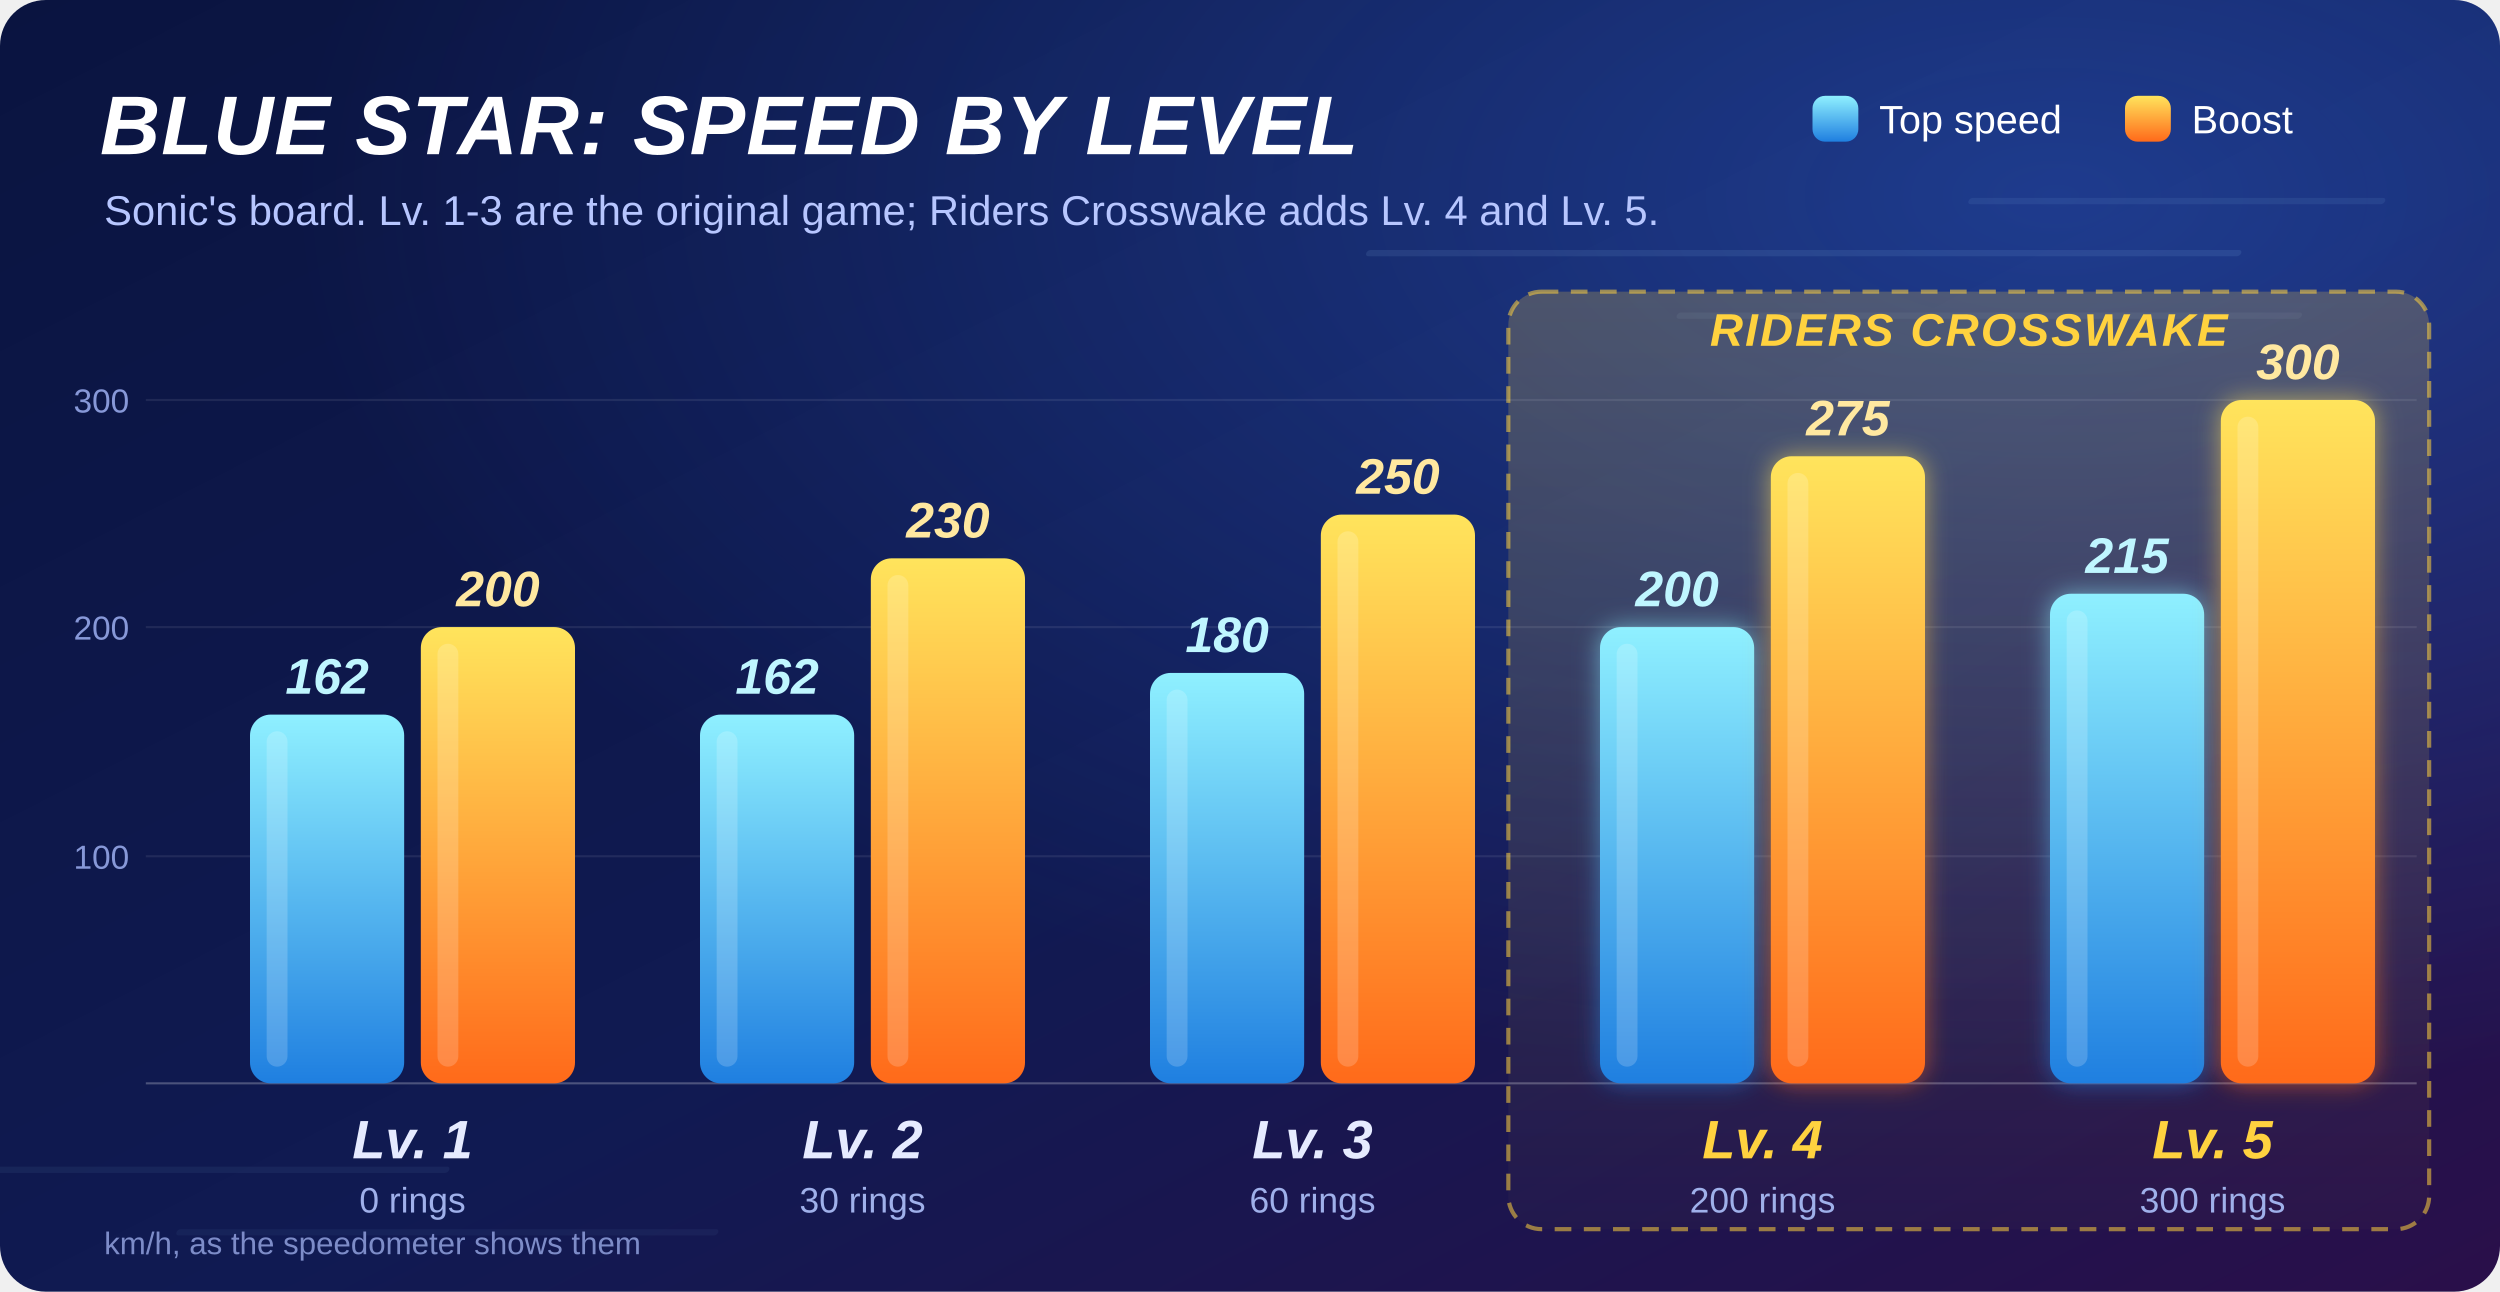
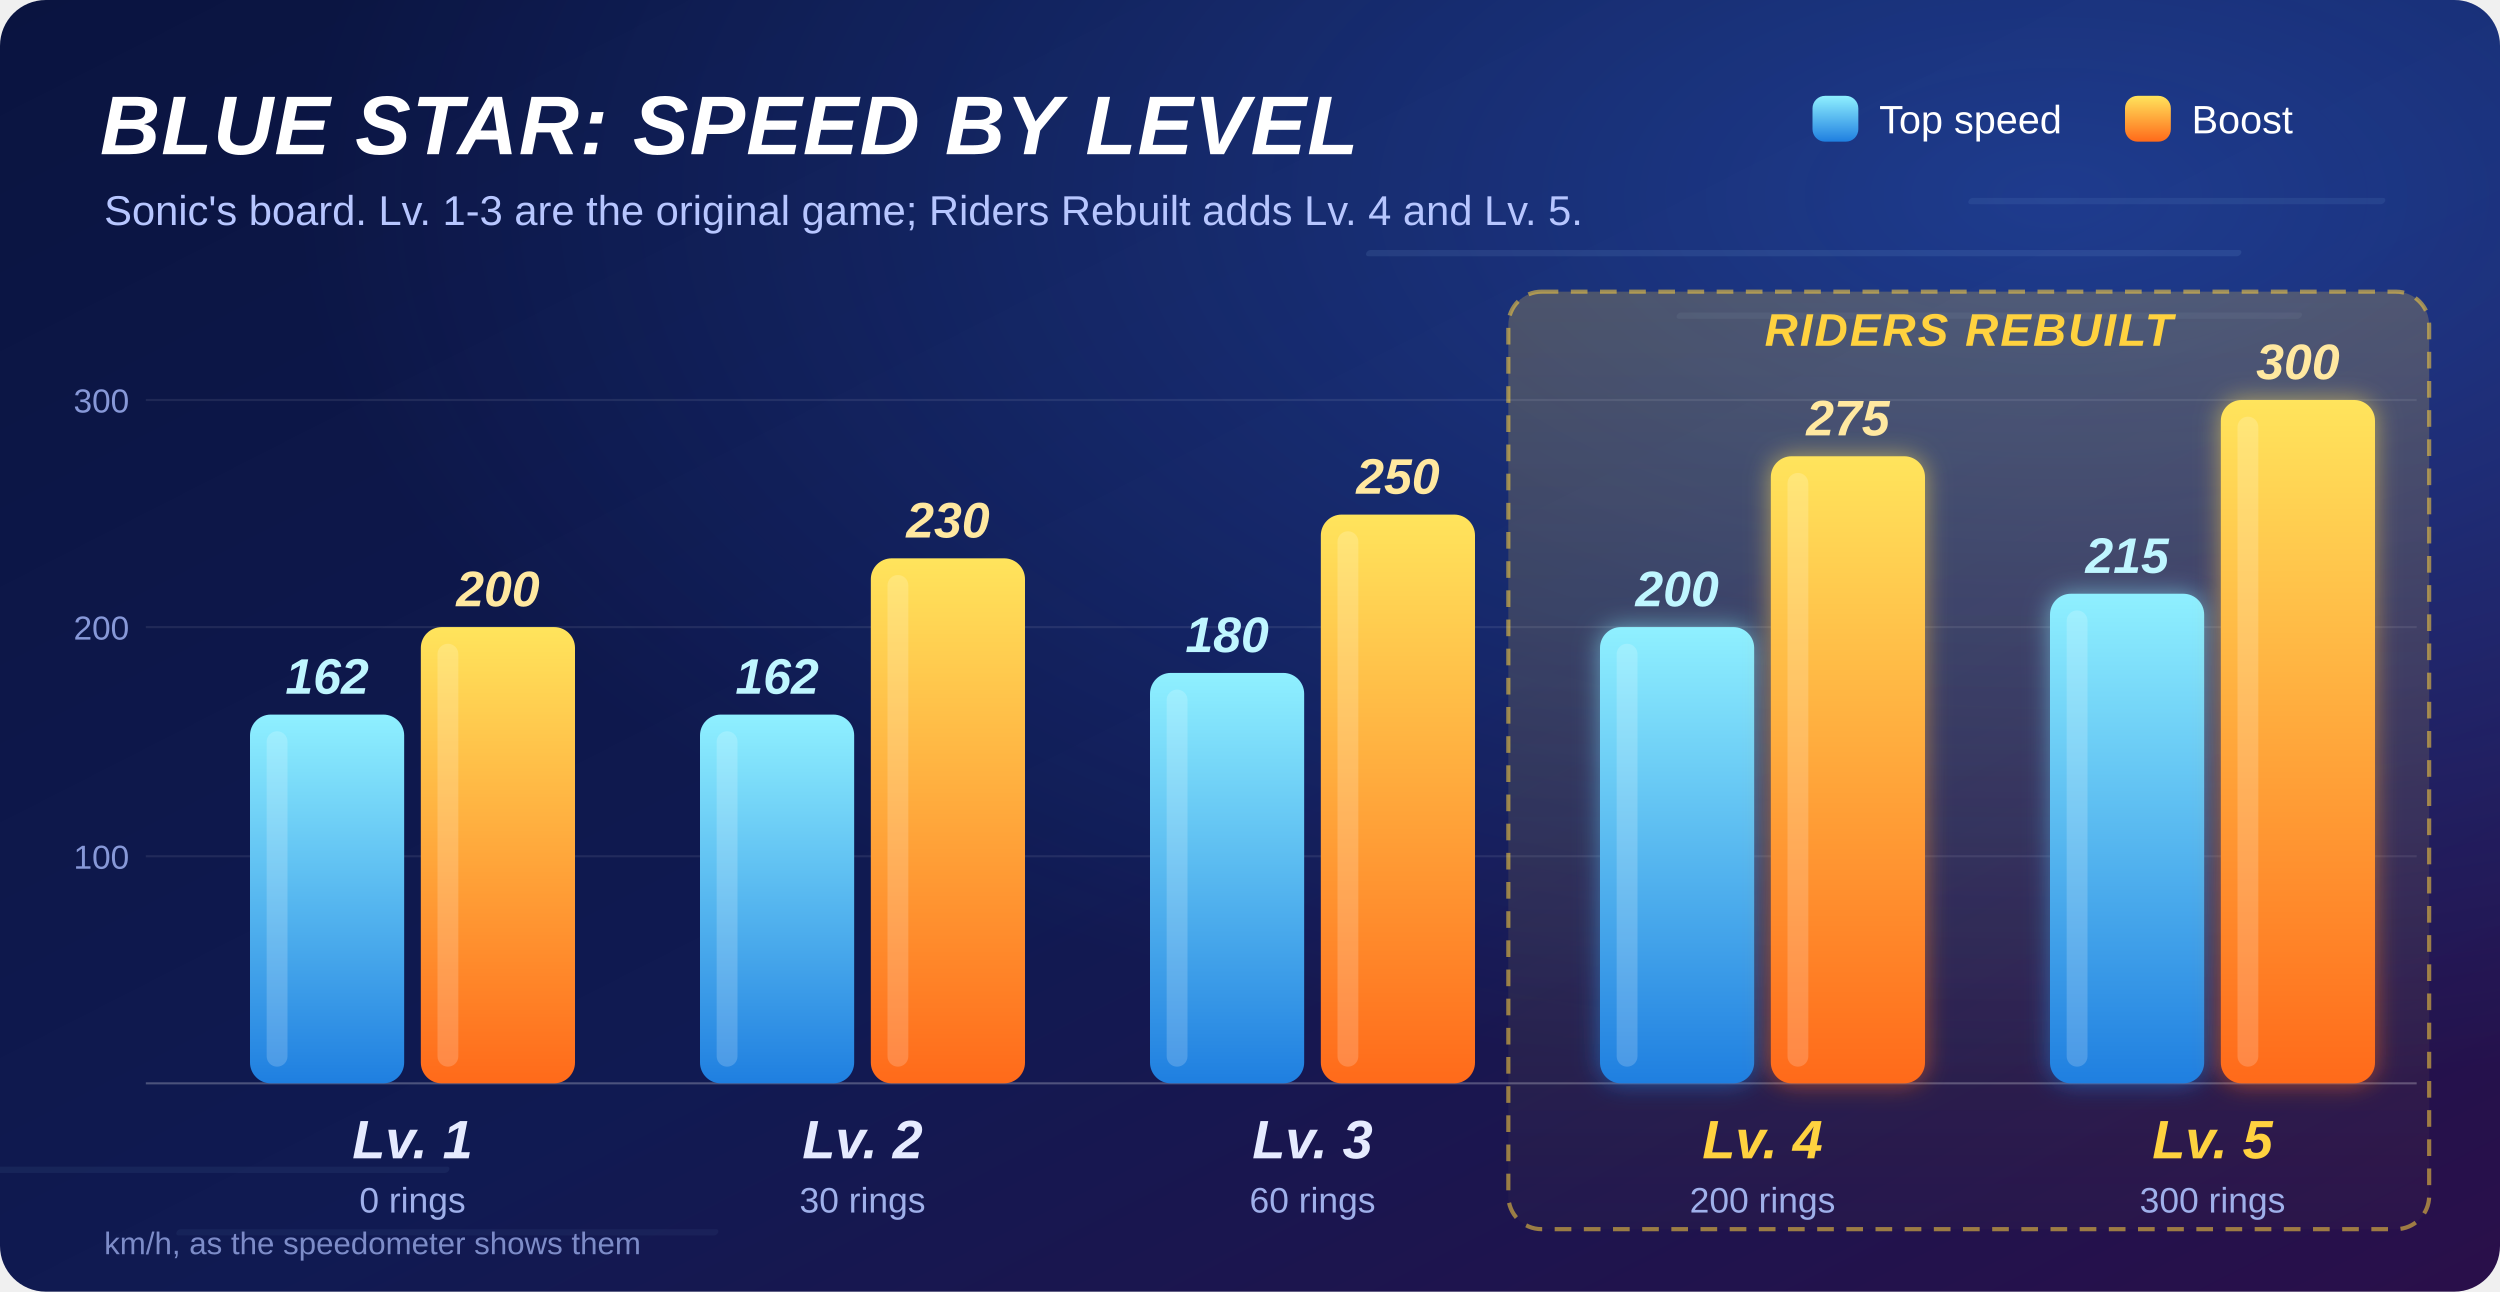
<svg xmlns="http://www.w3.org/2000/svg" width="1200" height="620" viewBox="0 0 1200 620">
  <defs>
    <linearGradient id="bg" x1="0" y1="0" x2="1" y2="1">
      <stop offset="0" stop-color="#0a1440" />
      <stop offset="0.55" stop-color="#101a52" />
      <stop offset="1" stop-color="#2a0f4a" />
    </linearGradient>
    <radialGradient id="glow" cx="0.82" cy="0.15" r="0.7">
      <stop offset="0" stop-color="#3a7bff" stop-opacity="0.35" />
      <stop offset="1" stop-color="#3a7bff" stop-opacity="0" />
    </radialGradient>
    <linearGradient id="top" x1="0" y1="0" x2="0" y2="1">
      <stop offset="0" stop-color="#8ff0ff" />
      <stop offset="1" stop-color="#1f7fe0" />
    </linearGradient>
    <linearGradient id="boost" x1="0" y1="0" x2="0" y2="1">
      <stop offset="0" stop-color="#ffe45c" />
      <stop offset="1" stop-color="#ff6a1a" />
    </linearGradient>
    <linearGradient id="plus" x1="0" y1="0" x2="0" y2="1">
      <stop offset="0" stop-color="#ffd23f" stop-opacity="0.22" />
      <stop offset="1" stop-color="#ffd23f" stop-opacity="0.02" />
    </linearGradient>
    <linearGradient id="area" x1="0" y1="0" x2="0" y2="1">
      <stop offset="0" stop-color="#4fd8ff" stop-opacity="0.45" />
      <stop offset="1" stop-color="#4fd8ff" stop-opacity="0" />
    </linearGradient>
    <filter id="soft" x="-20%" y="-20%" width="140%" height="140%">
      <feGaussianBlur stdDeviation="6" />
    </filter>
  </defs>
  <rect width="1200" height="620" rx="22" fill="url(#bg)" />
  <rect width="1200" height="620" rx="22" fill="url(#glow)" />
  <rect x="700" y="120" width="420" height="3" rx="1.5" fill="#9fd8ff" opacity="0.1" transform="skewX(-20)" />
  <rect x="860" y="150" width="300" height="3" rx="1.5" fill="#9fd8ff" opacity="0.07" transform="skewX(-20)" />
  <rect x="40" y="560" width="380" height="3" rx="1.5" fill="#9fd8ff" opacity="0.06" transform="skewX(-20)" />
  <rect x="300" y="590" width="260" height="3" rx="1.5" fill="#9fd8ff" opacity="0.05" transform="skewX(-20)" />
  <rect x="980" y="95" width="200" height="3" rx="1.5" fill="#9fd8ff" opacity="0.08" transform="skewX(-20)" />
  <text x="48" y="74" font-family="'Arial Black', 'Segoe UI Black', Impact, 'Helvetica Neue', Arial, sans-serif" font-size="40" font-style="italic" font-weight="900" fill="#ffffff" letter-spacing="0.5">BLUE STAR: SPEED BY LEVEL</text>
-   <text x="50" y="108" font-family="'Segoe UI', 'Helvetica Neue', Arial, sans-serif" font-size="20" fill="#b7c6ff">Sonic's board. Lv. 1-3 are the original game; Riders Crosswake adds Lv. 4 and Lv. 5.</text>
+   <text x="50" y="108" font-family="'Segoe UI', 'Helvetica Neue', Arial, sans-serif" font-size="20" fill="#b7c6ff">Sonic's board. Lv. 1-3 are the original game; Riders Rebuilt adds Lv. 4 and Lv. 5.</text>
  <rect x="724" y="140" width="442" height="450" rx="16" fill="url(#plus)" stroke="#ffd23f" stroke-opacity="0.55" stroke-width="2" stroke-dasharray="8 6" />
-   <text x="945" y="166" font-family="'Arial Black', 'Segoe UI Black', Impact, 'Helvetica Neue', Arial, sans-serif" font-size="22" font-style="italic" font-weight="900" fill="#ffd23f" text-anchor="middle" letter-spacing="1">RIDERS CROSSWAKE</text>
+   <text x="945" y="166" font-family="'Arial Black', 'Segoe UI Black', Impact, 'Helvetica Neue', Arial, sans-serif" font-size="22" font-style="italic" font-weight="900" fill="#ffd23f" text-anchor="middle" letter-spacing="1">RIDERS REBUILT</text>
  <line x1="70" y1="411" x2="1160" y2="411" stroke="#ffffff" stroke-opacity="0.08" />
  <text x="62" y="417" font-family="'Segoe UI', 'Helvetica Neue', Arial, sans-serif" font-size="16" fill="#8798d8" text-anchor="end">100</text>
  <line x1="70" y1="301" x2="1160" y2="301" stroke="#ffffff" stroke-opacity="0.08" />
  <text x="62" y="307" font-family="'Segoe UI', 'Helvetica Neue', Arial, sans-serif" font-size="16" fill="#8798d8" text-anchor="end">200</text>
  <line x1="70" y1="192" x2="1160" y2="192" stroke="#ffffff" stroke-opacity="0.08" />
  <text x="62" y="198" font-family="'Segoe UI', 'Helvetica Neue', Arial, sans-serif" font-size="16" fill="#8798d8" text-anchor="end">300</text>
  <line x1="70" y1="520" x2="1160" y2="520" stroke="#ffffff" stroke-opacity="0.25" />
  <rect x="120.0" y="343" width="74" height="177" rx="10" fill="url(#top)" />
  <rect x="128.0" y="351" width="10" height="161" rx="5" fill="#ffffff" opacity="0.18" />
  <text x="157.0" y="333" font-family="'Arial Black', 'Segoe UI Black', Impact, 'Helvetica Neue', Arial, sans-serif" font-size="24" font-style="italic" font-weight="900" fill="#bff6ff" text-anchor="middle">162</text>
  <rect x="202.0" y="301" width="74" height="219" rx="10" fill="url(#boost)" />
  <rect x="210.0" y="309" width="10" height="203" rx="5" fill="#ffffff" opacity="0.18" />
  <text x="239.0" y="291" font-family="'Arial Black', 'Segoe UI Black', Impact, 'Helvetica Neue', Arial, sans-serif" font-size="24" font-style="italic" font-weight="900" fill="#ffe8a0" text-anchor="middle">200</text>
  <text x="198.0" y="556" font-family="'Arial Black', 'Segoe UI Black', Impact, 'Helvetica Neue', Arial, sans-serif" font-size="26" font-style="italic" font-weight="900" fill="#e6ebff" text-anchor="middle">Lv. 1</text>
  <text x="198.0" y="582" font-family="'Segoe UI', 'Helvetica Neue', Arial, sans-serif" font-size="17" fill="#9fb0ea" text-anchor="middle">0 rings</text>
  <rect x="336.0" y="343" width="74" height="177" rx="10" fill="url(#top)" />
  <rect x="344.0" y="351" width="10" height="161" rx="5" fill="#ffffff" opacity="0.18" />
  <text x="373.0" y="333" font-family="'Arial Black', 'Segoe UI Black', Impact, 'Helvetica Neue', Arial, sans-serif" font-size="24" font-style="italic" font-weight="900" fill="#bff6ff" text-anchor="middle">162</text>
  <rect x="418.0" y="268" width="74" height="252" rx="10" fill="url(#boost)" />
  <rect x="426.0" y="276" width="10" height="236" rx="5" fill="#ffffff" opacity="0.18" />
  <text x="455.0" y="258" font-family="'Arial Black', 'Segoe UI Black', Impact, 'Helvetica Neue', Arial, sans-serif" font-size="24" font-style="italic" font-weight="900" fill="#ffe8a0" text-anchor="middle">230</text>
  <text x="414.0" y="556" font-family="'Arial Black', 'Segoe UI Black', Impact, 'Helvetica Neue', Arial, sans-serif" font-size="26" font-style="italic" font-weight="900" fill="#e6ebff" text-anchor="middle">Lv. 2</text>
  <text x="414.0" y="582" font-family="'Segoe UI', 'Helvetica Neue', Arial, sans-serif" font-size="17" fill="#9fb0ea" text-anchor="middle">30 rings</text>
  <rect x="552.0" y="323" width="74" height="197" rx="10" fill="url(#top)" />
  <rect x="560.0" y="331" width="10" height="181" rx="5" fill="#ffffff" opacity="0.18" />
  <text x="589.0" y="313" font-family="'Arial Black', 'Segoe UI Black', Impact, 'Helvetica Neue', Arial, sans-serif" font-size="24" font-style="italic" font-weight="900" fill="#bff6ff" text-anchor="middle">180</text>
  <rect x="634.0" y="247" width="74" height="273" rx="10" fill="url(#boost)" />
  <rect x="642.0" y="255" width="10" height="257" rx="5" fill="#ffffff" opacity="0.18" />
  <text x="671.0" y="237" font-family="'Arial Black', 'Segoe UI Black', Impact, 'Helvetica Neue', Arial, sans-serif" font-size="24" font-style="italic" font-weight="900" fill="#ffe8a0" text-anchor="middle">250</text>
  <text x="630.0" y="556" font-family="'Arial Black', 'Segoe UI Black', Impact, 'Helvetica Neue', Arial, sans-serif" font-size="26" font-style="italic" font-weight="900" fill="#e6ebff" text-anchor="middle">Lv. 3</text>
  <text x="630.0" y="582" font-family="'Segoe UI', 'Helvetica Neue', Arial, sans-serif" font-size="17" fill="#9fb0ea" text-anchor="middle">60 rings</text>
  <rect x="768.0" y="301" width="74" height="219" rx="10" fill="url(#top)" filter="url(#soft)" opacity="0.6" />
  <rect x="768.0" y="301" width="74" height="219" rx="10" fill="url(#top)" />
  <rect x="776.0" y="309" width="10" height="203" rx="5" fill="#ffffff" opacity="0.18" />
  <text x="805.0" y="291" font-family="'Arial Black', 'Segoe UI Black', Impact, 'Helvetica Neue', Arial, sans-serif" font-size="24" font-style="italic" font-weight="900" fill="#bff6ff" text-anchor="middle">200</text>
  <rect x="850.0" y="219" width="74" height="301" rx="10" fill="url(#boost)" filter="url(#soft)" opacity="0.6" />
  <rect x="850.0" y="219" width="74" height="301" rx="10" fill="url(#boost)" />
  <rect x="858.0" y="227" width="10" height="285" rx="5" fill="#ffffff" opacity="0.18" />
  <text x="887.0" y="209" font-family="'Arial Black', 'Segoe UI Black', Impact, 'Helvetica Neue', Arial, sans-serif" font-size="24" font-style="italic" font-weight="900" fill="#ffe8a0" text-anchor="middle">275</text>
  <text x="846.0" y="556" font-family="'Arial Black', 'Segoe UI Black', Impact, 'Helvetica Neue', Arial, sans-serif" font-size="26" font-style="italic" font-weight="900" fill="#ffd23f" text-anchor="middle">Lv. 4</text>
  <text x="846.0" y="582" font-family="'Segoe UI', 'Helvetica Neue', Arial, sans-serif" font-size="17" fill="#9fb0ea" text-anchor="middle">200 rings</text>
  <rect x="984.0" y="285" width="74" height="235" rx="10" fill="url(#top)" filter="url(#soft)" opacity="0.6" />
  <rect x="984.0" y="285" width="74" height="235" rx="10" fill="url(#top)" />
  <rect x="992.0" y="293" width="10" height="219" rx="5" fill="#ffffff" opacity="0.18" />
  <text x="1021.0" y="275" font-family="'Arial Black', 'Segoe UI Black', Impact, 'Helvetica Neue', Arial, sans-serif" font-size="24" font-style="italic" font-weight="900" fill="#bff6ff" text-anchor="middle">215</text>
  <rect x="1066.0" y="192" width="74" height="328" rx="10" fill="url(#boost)" filter="url(#soft)" opacity="0.6" />
  <rect x="1066.0" y="192" width="74" height="328" rx="10" fill="url(#boost)" />
  <rect x="1074.0" y="200" width="10" height="312" rx="5" fill="#ffffff" opacity="0.18" />
  <text x="1103.0" y="182" font-family="'Arial Black', 'Segoe UI Black', Impact, 'Helvetica Neue', Arial, sans-serif" font-size="24" font-style="italic" font-weight="900" fill="#ffe8a0" text-anchor="middle">300</text>
  <text x="1062.0" y="556" font-family="'Arial Black', 'Segoe UI Black', Impact, 'Helvetica Neue', Arial, sans-serif" font-size="26" font-style="italic" font-weight="900" fill="#ffd23f" text-anchor="middle">Lv. 5</text>
  <text x="1062.0" y="582" font-family="'Segoe UI', 'Helvetica Neue', Arial, sans-serif" font-size="17" fill="#9fb0ea" text-anchor="middle">300 rings</text>
  <rect x="870" y="46" width="22" height="22" rx="6" fill="url(#top)" />
  <text x="902" y="64" font-family="'Segoe UI', 'Helvetica Neue', Arial, sans-serif" font-size="19" fill="#ffffff">Top speed</text>
  <rect x="1020" y="46" width="22" height="22" rx="6" fill="url(#boost)" />
  <text x="1052" y="64" font-family="'Segoe UI', 'Helvetica Neue', Arial, sans-serif" font-size="19" fill="#ffffff">Boost</text>
  <text x="50" y="602" font-family="'Segoe UI', 'Helvetica Neue', Arial, sans-serif" font-size="15" fill="#7d8cc8">km/h, as the speedometer shows them</text>
</svg>
